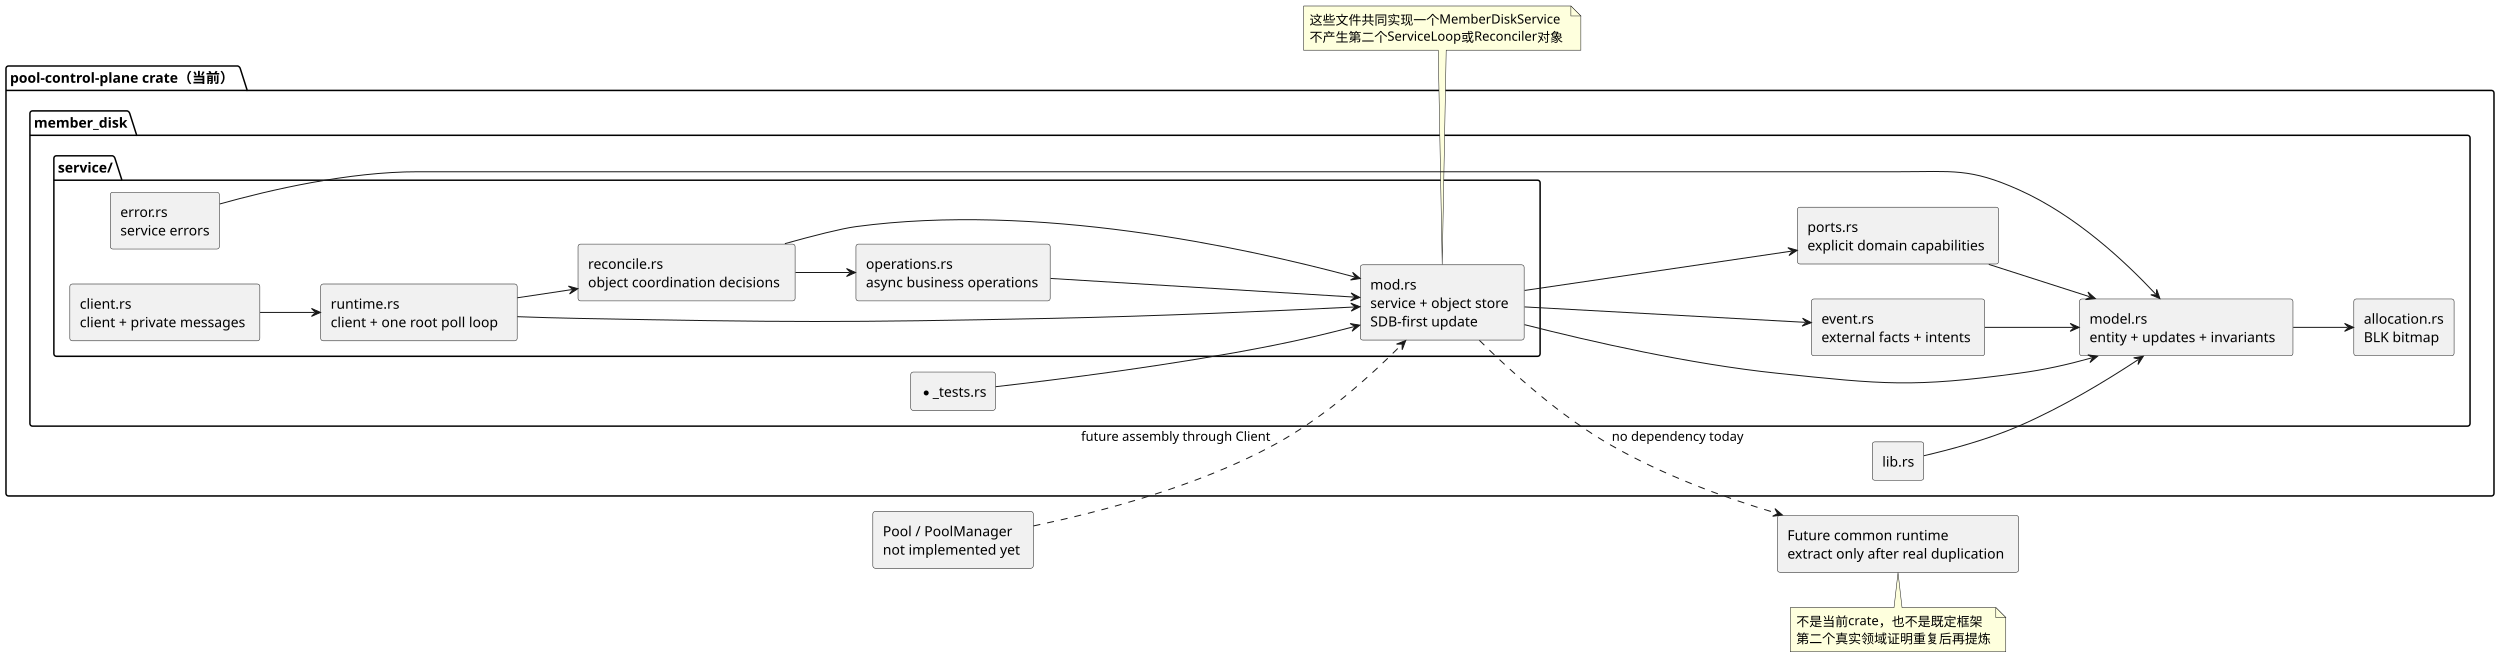
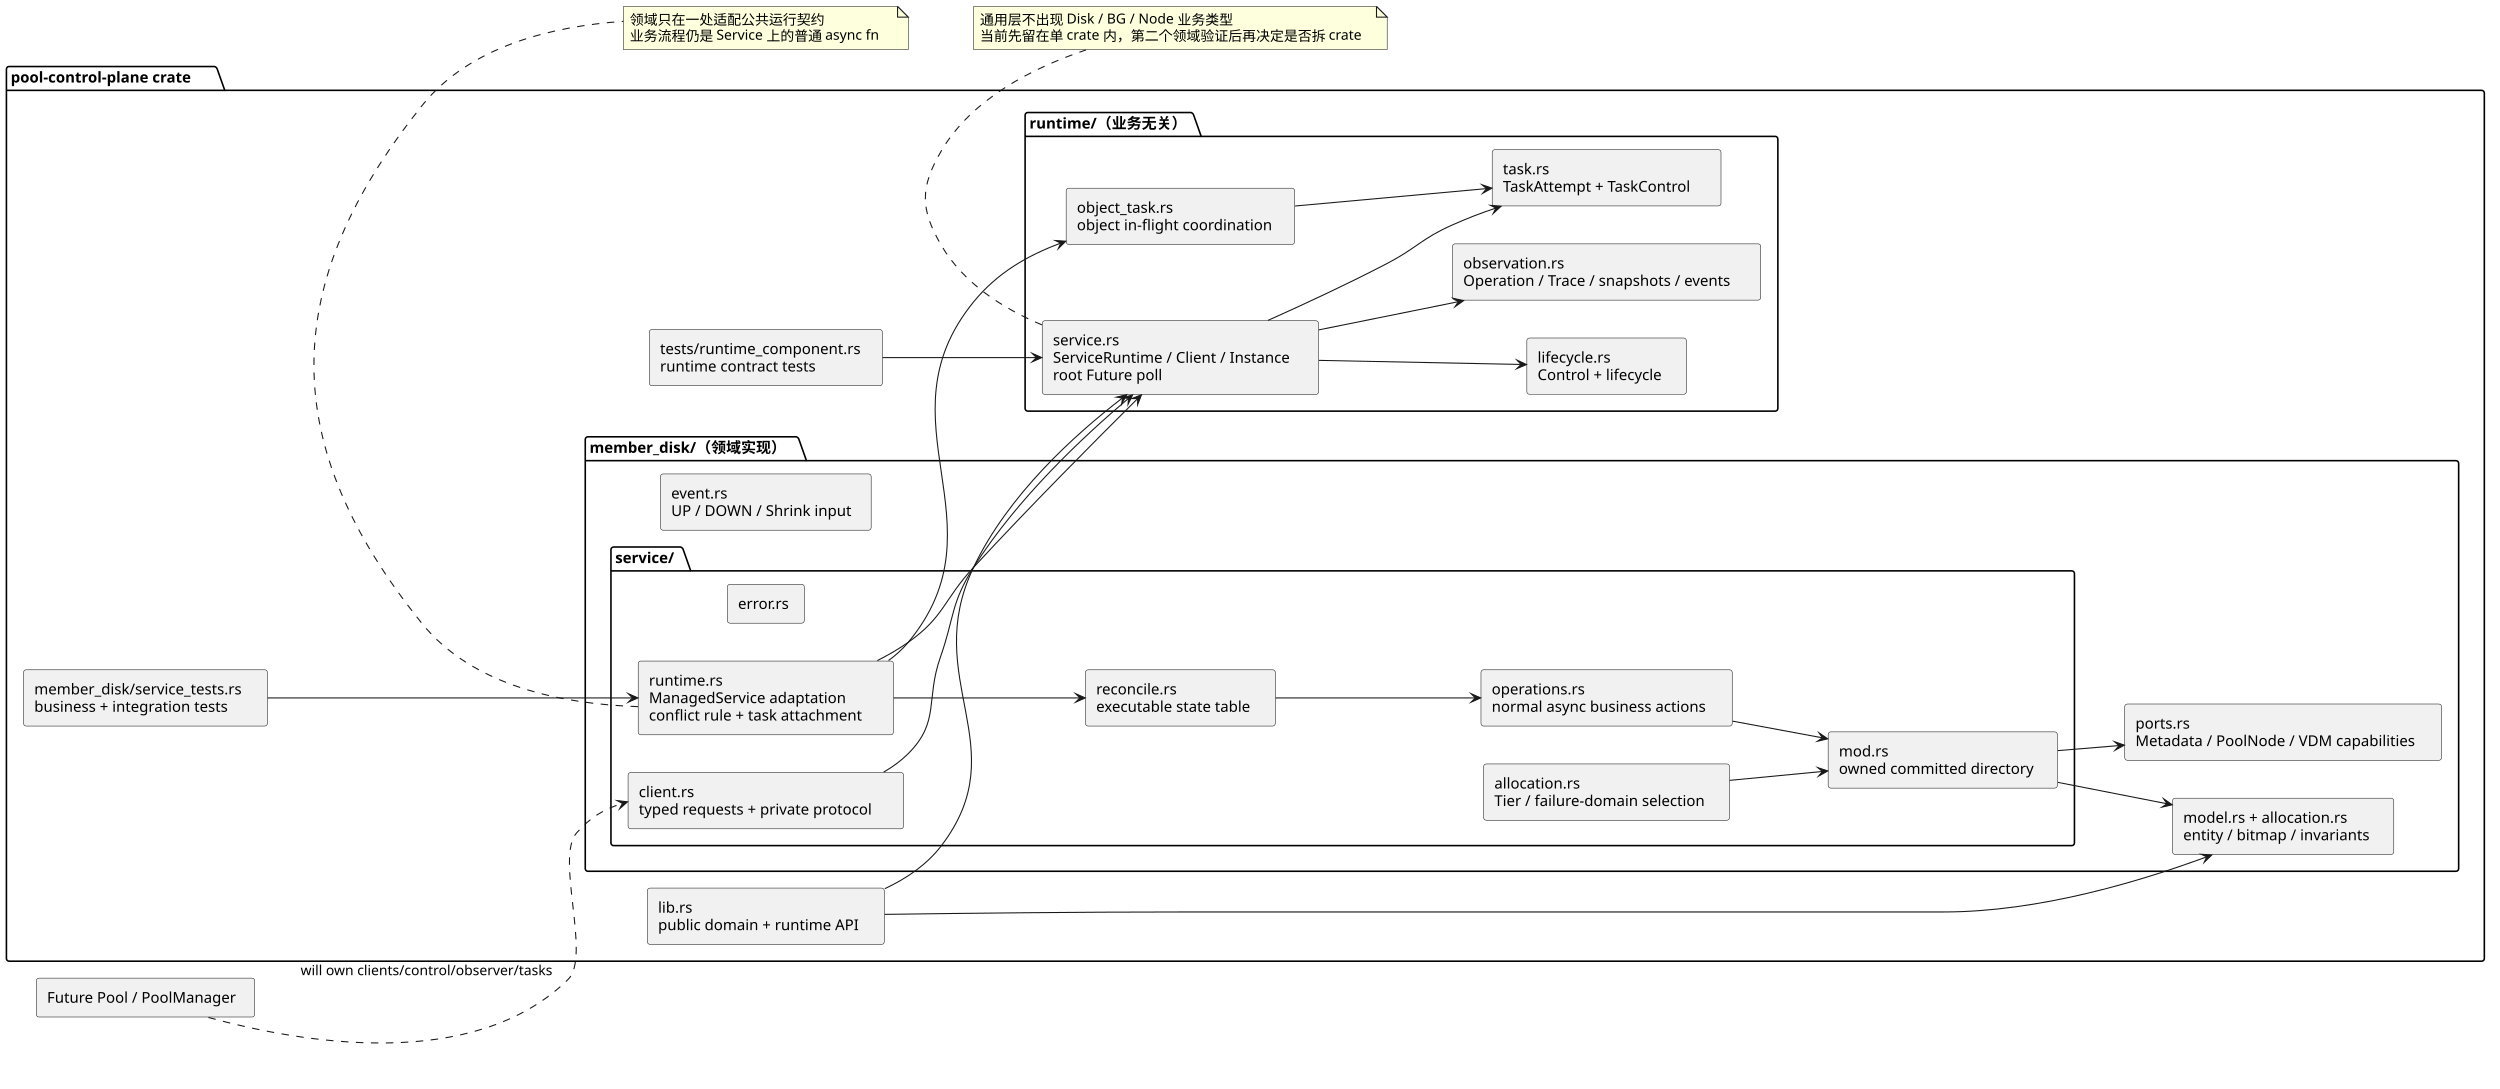
- <svg xmlns="http://www.w3.org/2000/svg" contentStyleType="text/css" data-diagram-type="DESCRIPTION" height="660px" preserveAspectRatio="none" style="width:2506px;height:660px;background:#FFFFFF;" version="1.1" viewBox="0 0 2506 660" width="2506px" zoomAndPan="magnify">
+ <svg xmlns="http://www.w3.org/2000/svg" contentStyleType="text/css" data-diagram-type="DESCRIPTION" height="1017px" preserveAspectRatio="none" style="width:2336px;height:1017px;background:#FFFFFF;" version="1.1" viewBox="0 0 2336 1017" width="2336px" zoomAndPan="magnify">
  <defs />
  <g>
-     <g class="cluster" data-entity="pool-control-plane crate...." data-source-line="7" data-uid="ent0002" id="cluster_pool-control-plane crate....">
-       <path d="M8.5,66.16 L238.312,66.16 A3.75,3.75 0 0 1 240.812,68.66 L247.812,90.638 L2497.47,90.638 A2.5,2.5 0 0 1 2499.97,93.138 L2499.97,494.66 A2.5,2.5 0 0 1 2497.47,497.16 L8.5,497.16 A2.5,2.5 0 0 1 6,494.66 L6,68.66 A2.5,2.5 0 0 1 8.5,66.16" fill="none" style="stroke:#000000;stroke-width:1.5;" />
-       <line style="stroke:#000000;stroke-width:1.5;" x1="6" x2="247.812" y1="90.638" y2="90.638" />
-       <text fill="#000000" font-family="Microsoft YaHei" font-size="14" font-weight="bold" lengthAdjust="spacing" textLength="228.812" x="10" y="82.974">pool-control-plane crate（当前）</text>
-     </g>
-     <g class="cluster" data-entity="member_disk" data-source-line="10" data-uid="ent0004" id="cluster_member_disk">
-       <path d="M32.5,111.16 L127.528,111.16 A3.75,3.75 0 0 1 130.028,113.66 L137.028,135.637 L2473.47,135.637 A2.5,2.5 0 0 1 2475.97,138.137 L2475.97,424.66 A2.5,2.5 0 0 1 2473.47,427.16 L32.5,427.16 A2.5,2.5 0 0 1 30,424.66 L30,113.66 A2.5,2.5 0 0 1 32.5,111.16" fill="none" style="stroke:#000000;stroke-width:1.5;" />
-       <line style="stroke:#000000;stroke-width:1.5;" x1="30" x2="137.028" y1="135.637" y2="135.637" />
-       <text fill="#000000" font-family="Microsoft YaHei" font-size="14" font-weight="bold" lengthAdjust="spacing" textLength="94.028" x="34" y="127.974">member_disk</text>
-     </g>
-     <g class="cluster" data-entity="service." data-source-line="15" data-uid="ent0009" id="cluster_service.">
-       <path d="M56.5,156.16 L112.714,156.16 A3.75,3.75 0 0 1 115.214,158.66 L122.214,180.637 L1541.3,180.637 A2.5,2.5 0 0 1 1543.8,183.137 L1543.8,354.66 A2.5,2.5 0 0 1 1541.3,357.16 L56.5,357.16 A2.5,2.5 0 0 1 54,354.66 L54,158.66 A2.5,2.5 0 0 1 56.5,156.16" fill="none" style="stroke:#000000;stroke-width:1.5;" />
-       <line style="stroke:#000000;stroke-width:1.5;" x1="54" x2="122.214" y1="180.637" y2="180.637" />
-       <text fill="#000000" font-family="Microsoft YaHei" font-size="14" font-weight="bold" lengthAdjust="spacing" textLength="55.214" x="58" y="172.974">service/</text>
-     </g>
-     <g class="entity" data-entity="Lib" data-source-line="8" data-uid="ent0003" id="entity_Lib">
-       <rect fill="#F1F1F1" height="38.477" rx="2.5" ry="2.5" style="stroke:#181818;stroke-width:0.5;" width="51.589" x="1876.78" y="442.92" />
-       <text fill="#000000" font-family="Microsoft YaHei" font-size="14" lengthAdjust="spacing" textLength="31.589" x="1886.78" y="467.733">lib.rs</text>
-     </g>
-     <g class="entity" data-entity="Model" data-source-line="11" data-uid="ent0005" id="entity_Model">
-       <rect fill="#F1F1F1" height="56.955" rx="2.5" ry="2.5" style="stroke:#181818;stroke-width:0.5;" width="213.949" x="2084.51" y="299.68" />
-       <text fill="#000000" font-family="Microsoft YaHei" font-size="14" lengthAdjust="spacing" textLength="57.839" x="2094.51" y="324.493">model.rs</text>
-       <text fill="#000000" font-family="Microsoft YaHei" font-size="14" lengthAdjust="spacing" textLength="193.949" x="2094.51" y="342.971">entity + updates + invariants</text>
-     </g>
-     <g class="entity" data-entity="Allocation" data-source-line="12" data-uid="ent0006" id="entity_Allocation">
-       <rect fill="#F1F1F1" height="56.955" rx="2.5" ry="2.5" style="stroke:#181818;stroke-width:0.5;" width="100.514" x="2359.46" y="299.68" />
-       <text fill="#000000" font-family="Microsoft YaHei" font-size="14" lengthAdjust="spacing" textLength="80.514" x="2369.46" y="324.493">allocation.rs</text>
-       <text fill="#000000" font-family="Microsoft YaHei" font-size="14" lengthAdjust="spacing" textLength="76.679" x="2369.46" y="342.971">BLK bitmap</text>
-     </g>
-     <g class="entity" data-entity="Event" data-source-line="13" data-uid="ent0007" id="entity_Event">
-       <rect fill="#F1F1F1" height="56.955" rx="2.5" ry="2.5" style="stroke:#181818;stroke-width:0.5;" width="173.59" x="1815.78" y="299.68" />
-       <text fill="#000000" font-family="Microsoft YaHei" font-size="14" lengthAdjust="spacing" textLength="52.274" x="1825.78" y="324.493">event.rs</text>
-       <text fill="#000000" font-family="Microsoft YaHei" font-size="14" lengthAdjust="spacing" textLength="153.59" x="1825.78" y="342.971">external facts + intents</text>
-     </g>
-     <g class="entity" data-entity="Ports" data-source-line="14" data-uid="ent0008" id="entity_Ports">
-       <rect fill="#F1F1F1" height="56.955" rx="2.5" ry="2.5" style="stroke:#181818;stroke-width:0.5;" width="201.665" x="1801.74" y="207.68" />
-       <text fill="#000000" font-family="Microsoft YaHei" font-size="14" lengthAdjust="spacing" textLength="50.08" x="1811.74" y="232.494">ports.rs</text>
-       <text fill="#000000" font-family="Microsoft YaHei" font-size="14" lengthAdjust="spacing" textLength="181.665" x="1811.74" y="250.971">explicit domain capabilities</text>
-     </g>
-     <g class="entity" data-entity="Tests" data-source-line="23" data-uid="ent0016" id="entity_Tests">
-       <rect fill="#F1F1F1" height="38.477" rx="2.5" ry="2.5" style="stroke:#181818;stroke-width:0.5;" width="84.808" x="912.94" y="372.92" />
-       <ellipse cx="928.44" cy="393.897" fill="#000000" rx="2.5" ry="2.5" />
-       <text fill="#000000" font-family="Microsoft YaHei" font-size="14" lengthAdjust="spacing" textLength="52.808" x="934.94" y="397.733">_tests.rs</text>
-     </g>
-     <g class="entity" data-entity="Service" data-source-line="16" data-uid="ent0010" id="entity_Service">
-       <rect fill="#F1F1F1" height="75.433" rx="2.5" ry="2.5" style="stroke:#181818;stroke-width:0.5;" width="164.266" x="1363.53" y="265.45" />
-       <text fill="#000000" font-family="Microsoft YaHei" font-size="14" lengthAdjust="spacing" textLength="46.17" x="1373.53" y="290.264">mod.rs</text>
-       <text fill="#000000" font-family="Microsoft YaHei" font-size="14" lengthAdjust="spacing" textLength="144.266" x="1373.53" y="308.741">service + object store</text>
-       <text fill="#000000" font-family="Microsoft YaHei" font-size="14" lengthAdjust="spacing" textLength="110.769" x="1373.53" y="327.219">SDB-first update</text>
-     </g>
-     <g class="entity" data-entity="Client" data-source-line="17" data-uid="ent0011" id="entity_Client">
-       <rect fill="#F1F1F1" height="56.955" rx="2.5" ry="2.5" style="stroke:#181818;stroke-width:0.5;" width="190.468" x="70" y="284.68" />
-       <text fill="#000000" font-family="Microsoft YaHei" font-size="14" lengthAdjust="spacing" textLength="51.454" x="80" y="309.493">client.rs</text>
-       <text fill="#000000" font-family="Microsoft YaHei" font-size="14" lengthAdjust="spacing" textLength="170.468" x="80" y="327.971">client + private messages</text>
-     </g>
-     <g class="entity" data-entity="Reconcile" data-source-line="18" data-uid="ent0012" id="entity_Reconcile">
-       <rect fill="#F1F1F1" height="56.955" rx="2.5" ry="2.5" style="stroke:#181818;stroke-width:0.5;" width="217.586" x="579.42" y="244.68" />
-       <text fill="#000000" font-family="Microsoft YaHei" font-size="14" lengthAdjust="spacing" textLength="75.448" x="589.42" y="269.493">reconcile.rs</text>
-       <text fill="#000000" font-family="Microsoft YaHei" font-size="14" lengthAdjust="spacing" textLength="197.586" x="589.42" y="287.971">object coordination decisions</text>
-     </g>
-     <g class="entity" data-entity="Operations" data-source-line="19" data-uid="ent0013" id="entity_Operations">
-       <rect fill="#F1F1F1" height="56.955" rx="2.5" ry="2.5" style="stroke:#181818;stroke-width:0.5;" width="194.685" x="858" y="244.68" />
-       <text fill="#000000" font-family="Microsoft YaHei" font-size="14" lengthAdjust="spacing" textLength="87.015" x="868" y="269.493">operations.rs</text>
-       <text fill="#000000" font-family="Microsoft YaHei" font-size="14" lengthAdjust="spacing" textLength="174.685" x="868" y="287.971">async business operations</text>
-     </g>
-     <g class="entity" data-entity="Runtime" data-source-line="20" data-uid="ent0014" id="entity_Runtime">
-       <rect fill="#F1F1F1" height="56.955" rx="2.5" ry="2.5" style="stroke:#181818;stroke-width:0.5;" width="196.948" x="321.47" y="284.68" />
-       <text fill="#000000" font-family="Microsoft YaHei" font-size="14" lengthAdjust="spacing" textLength="67.799" x="331.47" y="309.493">runtime.rs</text>
-       <text fill="#000000" font-family="Microsoft YaHei" font-size="14" lengthAdjust="spacing" textLength="176.948" x="331.47" y="327.971">client + one root poll loop</text>
-     </g>
-     <g class="entity" data-entity="Error" data-source-line="21" data-uid="ent0015" id="entity_Error">
-       <rect fill="#F1F1F1" height="56.955" rx="2.5" ry="2.5" style="stroke:#181818;stroke-width:0.5;" width="109.311" x="110.58" y="192.68" />
-       <text fill="#000000" font-family="Microsoft YaHei" font-size="14" lengthAdjust="spacing" textLength="48.077" x="120.58" y="217.494">error.rs</text>
-       <text fill="#000000" font-family="Microsoft YaHei" font-size="14" lengthAdjust="spacing" textLength="89.311" x="120.58" y="235.971">service errors</text>
-     </g>
-     <g class="entity" data-entity="Pool" data-source-line="27" data-uid="ent0017" id="entity_Pool">
-       <rect fill="#F1F1F1" height="56.955" rx="2.5" ry="2.5" style="stroke:#181818;stroke-width:0.5;" width="160.855" x="874.92" y="512.68" />
-       <text fill="#000000" font-family="Microsoft YaHei" font-size="14" lengthAdjust="spacing" textLength="134.477" x="884.92" y="537.494">Pool / PoolManager</text>
-       <text fill="#000000" font-family="Microsoft YaHei" font-size="14" lengthAdjust="spacing" textLength="140.855" x="884.92" y="555.971">not implemented yet</text>
-     </g>
-     <g class="entity" data-entity="FutureRuntime" data-source-line="28" data-uid="ent0018" id="entity_FutureRuntime">
-       <rect fill="#F1F1F1" height="56.955" rx="2.5" ry="2.5" style="stroke:#181818;stroke-width:0.5;" width="241.86" x="1781.65" y="516.68" />
-       <text fill="#000000" font-family="Microsoft YaHei" font-size="14" lengthAdjust="spacing" textLength="163.769" x="1791.65" y="541.494">Future common runtime</text>
-       <text fill="#000000" font-family="Microsoft YaHei" font-size="14" lengthAdjust="spacing" textLength="221.86" x="1791.65" y="559.971">extract only after real duplication</text>
-     </g>
-     <g class="entity" data-entity="GMN36" data-source-line="49" data-uid="ent0037" id="entity_GMN36">
-       <path d="M1306.69,6 L1306.69,50.315 A0,0 0 0 0 1306.69,50.315 L1441.67,50.315 L1445.67,265.03 L1449.67,50.315 L1584.649,50.315 A0,0 0 0 0 1584.649,50.315 L1584.649,16 L1574.649,6 L1306.69,6 A0,0 0 0 0 1306.69,6" fill="#FEFFDD" style="stroke:#181818;stroke-width:0.5;" />
-       <path d="M1574.649,6 L1574.649,16 L1584.649,16 L1574.649,6" fill="#FEFFDD" style="stroke:#181818;stroke-width:0.5;" />
-       <text fill="#000000" font-family="Microsoft YaHei" font-size="13" lengthAdjust="spacing" textLength="253.379" x="1312.69" y="24.755">这些文件共同实现一个MemberDiskService</text>
-       <text fill="#000000" font-family="Microsoft YaHei" font-size="13" lengthAdjust="spacing" textLength="256.959" x="1312.69" y="41.913">不产生第二个ServiceLoop或Reconciler对象</text>
-     </g>
-     <g class="entity" data-entity="GMN39" data-source-line="54" data-uid="ent0040" id="entity_GMN39">
-       <path d="M1794.58,609 L1794.58,653.315 A0,0 0 0 0 1794.58,653.315 L2010.58,653.315 A0,0 0 0 0 2010.58,653.315 L2010.58,619 L2000.58,609 L1906.58,609 L1902.58,573.93 L1898.58,609 L1794.58,609 A0,0 0 0 0 1794.58,609" fill="#FEFFDD" style="stroke:#181818;stroke-width:0.5;" />
-       <path d="M2000.58,609 L2000.58,619 L2010.58,619 L2000.58,609" fill="#FEFFDD" style="stroke:#181818;stroke-width:0.5;" />
-       <text fill="#000000" font-family="Microsoft YaHei" font-size="13" lengthAdjust="spacing" textLength="186.888" x="1800.58" y="627.755">不是当前crate，也不是既定框架</text>
-       <text fill="#000000" font-family="Microsoft YaHei" font-size="13" lengthAdjust="spacing" textLength="195" x="1800.58" y="644.913">第二个真实领域证明重复后再提炼</text>
-     </g>
-     <g class="link" data-entity-1="Lib" data-entity-2="Model" data-source-line="30" data-uid="lnk19" id="link_Lib_Model">
-       <path d="M1928.56,456.81 C1953.27,451.07 1991.87,440.9 2023.51,427.16 C2068.18,407.77 2110.608,382.029 2143.458,360.409" fill="none" id="Lib-to-Model" style="stroke:#181818;stroke-width:1;" />
-       <polygon fill="#181818" points="2148.47,357.11,2138.753,358.717,2144.293,359.859,2143.151,365.399,2148.47,357.11" style="stroke:#181818;stroke-width:1;" />
-     </g>
-     <g class="link" data-entity-1="Model" data-entity-2="Allocation" data-source-line="31" data-uid="lnk20" id="link_Model_Allocation">
-       <path d="M2298.7,328.16 C2319.84,328.16 2335.09,328.16 2353.19,328.16" fill="none" id="Model-to-Allocation" style="stroke:#181818;stroke-width:1;" />
-       <polygon fill="#181818" points="2359.19,328.16,2350.19,324.16,2354.19,328.16,2350.19,332.16,2359.19,328.16" style="stroke:#181818;stroke-width:1;" />
-     </g>
-     <g class="link" data-entity-1="Event" data-entity-2="Model" data-source-line="32" data-uid="lnk21" id="link_Event_Model">
-       <path d="M1989.66,328.16 C2019.37,328.16 2047.01,328.16 2078.15,328.16" fill="none" id="Event-to-Model" style="stroke:#181818;stroke-width:1;" />
-       <polygon fill="#181818" points="2084.15,328.16,2075.15,324.16,2079.15,328.16,2075.15,332.16,2084.15,328.16" style="stroke:#181818;stroke-width:1;" />
-     </g>
-     <g class="link" data-entity-1="Ports" data-entity-2="Model" data-source-line="33" data-uid="lnk22" id="link_Ports_Model">
-       <path d="M1993.57,265.02 C2027.59,275.93 2060.566,286.509 2094.606,297.419" fill="none" id="Ports-to-Model" style="stroke:#181818;stroke-width:1;" />
-       <polygon fill="#181818" points="2100.32,299.25,2092.97,292.694,2095.559,297.724,2090.529,300.312,2100.32,299.25" style="stroke:#181818;stroke-width:1;" />
-     </g>
-     <g class="link" data-entity-1="Service" data-entity-2="Model" data-source-line="34" data-uid="lnk23" id="link_Service_Model">
-       <path d="M1528.16,325.43 C1595.52,342.62 1694,364.98 1781.65,374.16 C1888.55,385.37 1916.98,388.57 2023.51,374.16 C2049.58,370.64 2071.559,365.758 2096.799,358.738" fill="none" id="Service-to-Model" style="stroke:#181818;stroke-width:1;" />
-       <polygon fill="#181818" points="2102.58,357.13,2092.837,355.688,2097.763,358.47,2094.981,363.395,2102.58,357.13" style="stroke:#181818;stroke-width:1;" />
-     </g>
-     <g class="link" data-entity-1="Service" data-entity-2="Event" data-source-line="35" data-uid="lnk24" id="link_Service_Event">
-       <path d="M1528.26,307.65 C1609.31,312.1 1727.109,318.57 1809.649,323.111" fill="none" id="Service-to-Event" style="stroke:#181818;stroke-width:1;" />
-       <polygon fill="#181818" points="1815.64,323.44,1806.873,318.952,1810.648,323.165,1806.434,326.94,1815.64,323.44" style="stroke:#181818;stroke-width:1;" />
-     </g>
-     <g class="link" data-entity-1="Service" data-entity-2="Ports" data-source-line="36" data-uid="lnk25" id="link_Service_Ports">
-       <path d="M1528.26,291.15 C1604.84,279.87 1713.634,263.844 1795.674,251.764" fill="none" id="Service-to-Ports" style="stroke:#181818;stroke-width:1;" />
-       <polygon fill="#181818" points="1801.61,250.89,1792.123,248.244,1796.663,251.618,1793.289,256.158,1801.61,250.89" style="stroke:#181818;stroke-width:1;" />
-     </g>
-     <g class="link" data-entity-1="Reconcile" data-entity-2="Service" data-source-line="37" data-uid="lnk26" id="link_Reconcile_Service">
-       <path d="M786.77,244.23 C815.63,236.19 843.4,229.12 858,227.16 C1038.43,203.02 1244.455,247.184 1357.705,277.603" fill="none" id="Reconcile-to-Service" style="stroke:#181818;stroke-width:1;" />
-       <polygon fill="#181818" points="1363.5,279.16,1355.846,272.962,1358.671,277.863,1353.77,280.688,1363.5,279.16" style="stroke:#181818;stroke-width:1;" />
-     </g>
-     <g class="link" data-entity-1="Reconcile" data-entity-2="Operations" data-source-line="38" data-uid="lnk27" id="link_Reconcile_Operations">
-       <path d="M797.43,273.16 C817.34,273.16 832,273.16 851.54,273.16" fill="none" id="Reconcile-to-Operations" style="stroke:#181818;stroke-width:1;" />
-       <polygon fill="#181818" points="857.54,273.16,848.54,269.16,852.54,273.16,848.54,277.16,857.54,273.16" style="stroke:#181818;stroke-width:1;" />
-     </g>
-     <g class="link" data-entity-1="Operations" data-entity-2="Service" data-source-line="39" data-uid="lnk28" id="link_Operations_Service">
-       <path d="M1053.11,279.11 C1143.76,284.68 1271.721,292.542 1357.091,297.782" fill="none" id="Operations-to-Service" style="stroke:#181818;stroke-width:1;" />
-       <polygon fill="#181818" points="1363.08,298.15,1354.342,293.606,1358.089,297.844,1353.852,301.591,1363.08,298.15" style="stroke:#181818;stroke-width:1;" />
-     </g>
-     <g class="link" data-entity-1="Runtime" data-entity-2="Service" data-source-line="40" data-uid="lnk29" id="link_Runtime_Service">
-       <path d="M518.57,317.44 C538.68,318.16 559.73,318.79 579.42,319.16 C789.72,323.14 842.39,323.45 1052.69,319.16 C1160.11,316.97 1277.987,311.698 1357.247,307.758" fill="none" id="Runtime-to-Service" style="stroke:#181818;stroke-width:1;" />
-       <polygon fill="#181818" points="1363.24,307.46,1354.053,303.912,1358.246,307.708,1354.45,311.902,1363.24,307.46" style="stroke:#181818;stroke-width:1;" />
-     </g>
-     <g class="link" data-entity-1="Runtime" data-entity-2="Reconcile" data-source-line="41" data-uid="lnk30" id="link_Runtime_Reconcile">
-       <path d="M518.58,298.49 C538.32,295.53 553.247,293.293 573.317,290.273" fill="none" id="Runtime-to-Reconcile" style="stroke:#181818;stroke-width:1;" />
-       <polygon fill="#181818" points="579.25,289.38,569.755,286.764,574.306,290.124,570.945,294.675,579.25,289.38" style="stroke:#181818;stroke-width:1;" />
-     </g>
-     <g class="link" data-entity-1="Client" data-entity-2="Runtime" data-source-line="42" data-uid="lnk31" id="link_Client_Runtime">
-       <path d="M260.69,313.16 C280.46,313.16 295.34,313.16 315.22,313.16" fill="none" id="Client-to-Runtime" style="stroke:#181818;stroke-width:1;" />
-       <polygon fill="#181818" points="321.22,313.16,312.22,309.16,316.22,313.16,312.22,317.16,321.22,313.16" style="stroke:#181818;stroke-width:1;" />
-     </g>
-     <g class="link" data-entity-1="Error" data-entity-2="Model" data-source-line="43" data-uid="lnk32" id="link_Error_Model">
-       <path d="M220.36,204.44 C271.14,190.24 349.45,172.16 418.94,172.16 C418.94,172.16 418.94,172.16 1903.58,172.16 C1957.48,172.16 1974.29,168.19 2023.51,190.16 C2081.03,215.84 2130.656,262.613 2160.936,294.913" fill="none" id="Error-to-Model" style="stroke:#181818;stroke-width:1;" />
-       <polygon fill="#181818" points="2165.04,299.29,2161.803,289.988,2161.62,295.642,2155.966,295.46,2165.04,299.29" style="stroke:#181818;stroke-width:1;" />
-     </g>
-     <g class="link" data-entity-1="Tests" data-entity-2="Service" data-source-line="44" data-uid="lnk33" id="link_Tests_Service">
-       <path d="M998.06,387.63 C1059.42,380.63 1177.5,365.92 1276.69,346.16 C1305.03,340.52 1329.934,334.574 1357.244,327.454" fill="none" id="Tests-to-Service" style="stroke:#181818;stroke-width:1;" />
-       <polygon fill="#181818" points="1363.05,325.94,1353.332,324.34,1358.212,327.201,1355.35,332.081,1363.05,325.94" style="stroke:#181818;stroke-width:1;" />
-     </g>
-     <g class="link" data-entity-1="Pool" data-entity-2="Service" data-source-line="45" data-uid="lnk34" id="link_Pool_Service">
-       <path d="M1035.95,527.19 C1103.04,513.2 1200.06,487.7 1276.69,446.16 C1327.7,418.51 1372.933,377.759 1404.823,345.628" fill="none" id="Pool-to-Service" style="stroke:#181818;stroke-width:1;stroke-dasharray:7,7;" />
-       <polygon fill="#181818" points="1409.05,341.37,1399.871,344.94,1405.528,344.919,1405.549,350.576,1409.05,341.37" style="stroke:#181818;stroke-width:1;" />
-       <text fill="#000000" font-family="Microsoft YaHei" font-size="13" lengthAdjust="spacing" textLength="192.924" x="1083.69" y="441.915">future assembly through Client</text>
-     </g>
-     <g class="link" data-entity-1="Service" data-entity-2="FutureRuntime" data-source-line="46" data-uid="lnk35" id="link_Service_FutureRuntime">
-       <path d="M1482.92,341.13 C1515,372.89 1564.42,417.49 1614.65,446.16 C1668.08,476.66 1726.704,498.214 1780.924,514.504" fill="none" id="Service-to-FutureRuntime" style="stroke:#181818;stroke-width:1;stroke-dasharray:7,7;" />
-       <polygon fill="#181818" points="1786.67,516.23,1779.202,509.81,1781.881,514.791,1776.9,517.471,1786.67,516.23" style="stroke:#181818;stroke-width:1;" />
-       <text fill="#000000" font-family="Microsoft YaHei" font-size="13" lengthAdjust="spacing" textLength="135.941" x="1615.65" y="441.915">no dependency today</text>
+     <g class="cluster" data-qualified-name="pool-control-plane crate" data-source-line="7" id="ent0001">
+       <path d="M8.5,62.14 L200.517,62.14 A3.75,3.75 0 0 1 203.017,64.64 L210.017,84.437 L2318.86,84.437 A2.5,2.5 0 0 1 2321.36,86.937 L2321.36,895.64 A2.5,2.5 0 0 1 2318.86,898.14 L8.5,898.14 A2.5,2.5 0 0 1 6,895.64 L6,64.64 A2.5,2.5 0 0 1 8.5,62.14" fill="none" style="stroke:#000000;stroke-width:1.5;" />
+       <line style="stroke:#000000;stroke-width:1.5;" x1="6" x2="210.017" y1="84.437" y2="84.437" />
+       <text fill="#000000" font-family="'Microsoft YaHei'" font-size="14" font-weight="700" lengthAdjust="spacing" textLength="191.017" x="10" y="77.135">pool-control-plane crate</text>
+     </g>
+     <g class="cluster" data-qualified-name="pool-control-plane crate.runtime......." data-source-line="10" id="ent0003">
+       <path d="M960.36,105.14 L1112.885,105.14 A3.75,3.75 0 0 1 1115.385,107.64 L1122.385,127.437 L1658.73,127.437 A2.5,2.5 0 0 1 1661.23,129.937 L1661.23,381.64 A2.5,2.5 0 0 1 1658.73,384.14 L960.36,384.14 A2.5,2.5 0 0 1 957.86,381.64 L957.86,107.64 A2.5,2.5 0 0 1 960.36,105.14" fill="none" style="stroke:#000000;stroke-width:1.5;" />
+       <line style="stroke:#000000;stroke-width:1.5;" x1="957.86" x2="1122.385" y1="127.437" y2="127.437" />
+       <text fill="#000000" font-family="'Microsoft YaHei'" font-size="14" font-weight="700" lengthAdjust="spacing" textLength="151.525" x="961.86" y="120.135">runtime/（业务无关）</text>
+     </g>
+     <g class="cluster" data-qualified-name="pool-control-plane crate.member_disk......." data-source-line="18" id="ent0009">
+       <path d="M549.37,408.14 L744.039,408.14 A3.75,3.75 0 0 1 746.539,410.64 L753.539,430.437 L2294.86,430.437 A2.5,2.5 0 0 1 2297.36,432.937 L2297.36,811.64 A2.5,2.5 0 0 1 2294.86,814.14 L549.37,814.14 A2.5,2.5 0 0 1 546.87,811.64 L546.87,410.64 A2.5,2.5 0 0 1 549.37,408.14" fill="none" style="stroke:#000000;stroke-width:1.5;" />
+       <line style="stroke:#000000;stroke-width:1.5;" x1="546.87" x2="753.539" y1="430.437" y2="430.437" />
+       <text fill="#000000" font-family="'Microsoft YaHei'" font-size="14" font-weight="700" lengthAdjust="spacing" textLength="193.669" x="550.87" y="423.135">member_disk/（领域实现）</text>
+     </g>
+     <g class="cluster" data-qualified-name="pool-control-plane crate.member_disk........service." data-source-line="22" id="ent0013">
+       <path d="M573.37,511.14 L635.934,511.14 A3.75,3.75 0 0 1 638.434,513.64 L645.434,533.437 L1935.86,533.437 A2.5,2.5 0 0 1 1938.36,535.937 L1938.36,787.64 A2.5,2.5 0 0 1 1935.86,790.14 L573.37,790.14 A2.5,2.5 0 0 1 570.87,787.64 L570.87,513.64 A2.5,2.5 0 0 1 573.37,511.14" fill="none" style="stroke:#000000;stroke-width:1.5;" />
+       <line style="stroke:#000000;stroke-width:1.5;" x1="570.87" x2="645.434" y1="533.437" y2="533.437" />
+       <text fill="#000000" font-family="'Microsoft YaHei'" font-size="14" font-weight="700" lengthAdjust="spacing" textLength="61.565" x="574.87" y="526.135">service/</text>
+     </g>
+     <g class="entity" data-qualified-name="pool-control-plane crate.Lib" data-source-line="8" id="ent0002">
+       <rect fill="#F1F1F1" height="52.594" rx="2.5" ry="2.5" style="stroke:#181818;stroke-width:0.5;" width="221.366" x="604.9" y="829.84" />
+       <text fill="#000000" font-family="'Microsoft YaHei'" font-size="14" lengthAdjust="spacing" textLength="34.166" x="614.9" y="852.835">lib.rs</text>
+       <text fill="#000000" font-family="'Microsoft YaHei'" font-size="14" lengthAdjust="spacing" textLength="201.366" x="614.9" y="869.132">public domain + runtime API</text>
+     </g>
+     <g class="entity" data-qualified-name="pool-control-plane crate.RuntimeTests" data-source-line="33" id="ent0021">
+       <rect fill="#F1F1F1" height="52.594" rx="2.5" ry="2.5" style="stroke:#181818;stroke-width:0.5;" width="217.73" x="606.72" y="307.84" />
+       <text fill="#000000" font-family="'Microsoft YaHei'" font-size="14" lengthAdjust="spacing" textLength="197.73" x="616.72" y="330.835">tests/runtime_component.rs</text>
+       <text fill="#000000" font-family="'Microsoft YaHei'" font-size="14" lengthAdjust="spacing" textLength="156.358" x="616.72" y="347.132">runtime contract tests</text>
+     </g>
+     <g class="entity" data-qualified-name="pool-control-plane crate.DomainTests" data-source-line="34" id="ent0022">
+       <rect fill="#F1F1F1" height="52.594" rx="2.5" ry="2.5" style="stroke:#181818;stroke-width:0.5;" width="227.867" x="22" y="625.84" />
+       <text fill="#000000" font-family="'Microsoft YaHei'" font-size="14" lengthAdjust="spacing" textLength="207.867" x="32" y="648.835">member_disk/service_tests.rs</text>
+       <text fill="#000000" font-family="'Microsoft YaHei'" font-size="14" lengthAdjust="spacing" textLength="197.183" x="32" y="665.132">business + integration tests</text>
+     </g>
+     <g class="entity" data-qualified-name="pool-control-plane crate.runtime........Runtime" data-source-line="11" id="ent0004">
+       <rect fill="#F1F1F1" height="68.891" rx="2.5" ry="2.5" style="stroke:#181818;stroke-width:0.5;" width="258.157" x="973.86" y="299.69" />
+       <text fill="#000000" font-family="'Microsoft YaHei'" font-size="14" lengthAdjust="spacing" textLength="67.648" x="983.86" y="322.685">service.rs</text>
+       <text fill="#000000" font-family="'Microsoft YaHei'" font-size="14" lengthAdjust="spacing" textLength="238.157" x="983.86" y="338.982">ServiceRuntime / Client / Instance</text>
+       <text fill="#000000" font-family="'Microsoft YaHei'" font-size="14" lengthAdjust="spacing" textLength="108.165" x="983.86" y="355.279">root Future poll</text>
+     </g>
+     <g class="entity" data-qualified-name="pool-control-plane crate.runtime........Lifecycle" data-source-line="12" id="ent0005">
+       <rect fill="#F1F1F1" height="52.594" rx="2.5" ry="2.5" style="stroke:#181818;stroke-width:0.5;" width="149.049" x="1426.68" y="315.84" />
+       <text fill="#000000" font-family="'Microsoft YaHei'" font-size="14" lengthAdjust="spacing" textLength="75.004" x="1436.68" y="338.835">lifecycle.rs</text>
+       <text fill="#000000" font-family="'Microsoft YaHei'" font-size="14" lengthAdjust="spacing" textLength="129.049" x="1436.68" y="355.132">Control + lifecycle</text>
+     </g>
+     <g class="entity" data-qualified-name="pool-control-plane crate.runtime........Observation" data-source-line="13" id="ent0006">
+       <rect fill="#F1F1F1" height="52.594" rx="2.5" ry="2.5" style="stroke:#181818;stroke-width:0.5;" width="288.037" x="1357.19" y="227.84" />
+       <text fill="#000000" font-family="'Microsoft YaHei'" font-size="14" lengthAdjust="spacing" textLength="100.297" x="1367.19" y="250.835">observation.rs</text>
+       <text fill="#000000" font-family="'Microsoft YaHei'" font-size="14" lengthAdjust="spacing" textLength="268.037" x="1367.19" y="267.132">Operation / Trace / snapshots / events</text>
+     </g>
+     <g class="entity" data-qualified-name="pool-control-plane crate.runtime........Task" data-source-line="14" id="ent0007">
+       <rect fill="#F1F1F1" height="52.594" rx="2.5" ry="2.5" style="stroke:#181818;stroke-width:0.5;" width="213.792" x="1394.31" y="139.84" />
+       <text fill="#000000" font-family="'Microsoft YaHei'" font-size="14" lengthAdjust="spacing" textLength="46.97" x="1404.31" y="162.835">task.rs</text>
+       <text fill="#000000" font-family="'Microsoft YaHei'" font-size="14" lengthAdjust="spacing" textLength="193.792" x="1404.31" y="179.132">TaskAttempt + TaskControl</text>
+     </g>
+     <g class="entity" data-qualified-name="pool-control-plane crate.runtime........ObjectTask" data-source-line="15" id="ent0008">
+       <rect fill="#F1F1F1" height="52.594" rx="2.5" ry="2.5" style="stroke:#181818;stroke-width:0.5;" width="213.443" x="996.22" y="175.84" />
+       <text fill="#000000" font-family="'Microsoft YaHei'" font-size="14" lengthAdjust="spacing" textLength="97.111" x="1006.22" y="198.835">object_task.rs</text>
+       <text fill="#000000" font-family="'Microsoft YaHei'" font-size="14" lengthAdjust="spacing" textLength="193.443" x="1006.22" y="215.132">object in-flight coordination</text>
+     </g>
+     <g class="entity" data-qualified-name="pool-control-plane crate.member_disk........Model" data-source-line="19" id="ent0010">
+       <rect fill="#F1F1F1" height="52.594" rx="2.5" ry="2.5" style="stroke:#181818;stroke-width:0.5;" width="206.751" x="2029.99" y="745.84" />
+       <text fill="#000000" font-family="'Microsoft YaHei'" font-size="14" lengthAdjust="spacing" textLength="167.241" x="2039.99" y="768.835">model.rs + allocation.rs</text>
+       <text fill="#000000" font-family="'Microsoft YaHei'" font-size="14" lengthAdjust="spacing" textLength="186.751" x="2039.99" y="785.132">entity / bitmap / invariants</text>
+     </g>
+     <g class="entity" data-qualified-name="pool-control-plane crate.member_disk........Event" data-source-line="20" id="ent0011">
+       <rect fill="#F1F1F1" height="52.594" rx="2.5" ry="2.5" style="stroke:#181818;stroke-width:0.5;" width="196.887" x="617.14" y="442.84" />
+       <text fill="#000000" font-family="'Microsoft YaHei'" font-size="14" lengthAdjust="spacing" textLength="57.374" x="627.14" y="465.835">event.rs</text>
+       <text fill="#000000" font-family="'Microsoft YaHei'" font-size="14" lengthAdjust="spacing" textLength="176.887" x="627.14" y="482.132">UP / DOWN / Shrink input</text>
+     </g>
+     <g class="entity" data-qualified-name="pool-control-plane crate.member_disk........Ports" data-source-line="21" id="ent0012">
+       <rect fill="#F1F1F1" height="52.594" rx="2.5" ry="2.5" style="stroke:#181818;stroke-width:0.5;" width="296.001" x="1985.36" y="657.84" />
+       <text fill="#000000" font-family="'Microsoft YaHei'" font-size="14" lengthAdjust="spacing" textLength="53.491" x="1995.36" y="680.835">ports.rs</text>
+       <text fill="#000000" font-family="'Microsoft YaHei'" font-size="14" lengthAdjust="spacing" textLength="276.001" x="1995.36" y="697.132">Metadata / PoolNode / VDM capabilities</text>
+     </g>
+     <g class="entity" data-qualified-name="pool-control-plane crate.member_disk........service..Service" data-source-line="23" id="ent0014">
+       <rect fill="#F1F1F1" height="52.594" rx="2.5" ry="2.5" style="stroke:#181818;stroke-width:0.5;" width="214.134" x="1708.23" y="683.84" />
+       <text fill="#000000" font-family="'Microsoft YaHei'" font-size="14" lengthAdjust="spacing" textLength="48.59" x="1718.23" y="706.835">mod.rs</text>
+       <text fill="#000000" font-family="'Microsoft YaHei'" font-size="14" lengthAdjust="spacing" textLength="194.134" x="1718.23" y="723.132">owned committed directory</text>
+     </g>
+     <g class="entity" data-qualified-name="pool-control-plane crate.member_disk........service..Client" data-source-line="24" id="ent0015">
+       <rect fill="#F1F1F1" height="52.594" rx="2.5" ry="2.5" style="stroke:#181818;stroke-width:0.5;" width="257.426" x="586.87" y="721.84" />
+       <text fill="#000000" font-family="'Microsoft YaHei'" font-size="14" lengthAdjust="spacing" textLength="55.952" x="596.87" y="744.835">client.rs</text>
+       <text fill="#000000" font-family="'Microsoft YaHei'" font-size="14" lengthAdjust="spacing" textLength="237.426" x="596.87" y="761.132">typed requests + private protocol</text>
+     </g>
+     <g class="entity" data-qualified-name="pool-control-plane crate.member_disk........service..Adapter" data-source-line="25" id="ent0016">
+       <rect fill="#F1F1F1" height="68.891" rx="2.5" ry="2.5" style="stroke:#181818;stroke-width:0.5;" width="238.483" x="596.34" y="617.69" />
+       <text fill="#000000" font-family="'Microsoft YaHei'" font-size="14" lengthAdjust="spacing" textLength="72.632" x="606.34" y="640.685">runtime.rs</text>
+       <text fill="#000000" font-family="'Microsoft YaHei'" font-size="14" lengthAdjust="spacing" textLength="196.506" x="606.34" y="656.982">ManagedService adaptation</text>
+       <text fill="#000000" font-family="'Microsoft YaHei'" font-size="14" lengthAdjust="spacing" textLength="218.483" x="606.34" y="673.279">conflict rule + task attachment</text>
+     </g>
+     <g class="entity" data-qualified-name="pool-control-plane crate.member_disk........service..Reconcile" data-source-line="26" id="ent0017">
+       <rect fill="#F1F1F1" height="52.594" rx="2.5" ry="2.5" style="stroke:#181818;stroke-width:0.5;" width="177.363" x="1014.26" y="625.84" />
+       <text fill="#000000" font-family="'Microsoft YaHei'" font-size="14" lengthAdjust="spacing" textLength="81.095" x="1024.26" y="648.835">reconcile.rs</text>
+       <text fill="#000000" font-family="'Microsoft YaHei'" font-size="14" lengthAdjust="spacing" textLength="157.363" x="1024.26" y="665.132">executable state table</text>
+     </g>
+     <g class="entity" data-qualified-name="pool-control-plane crate.member_disk........service..Operations" data-source-line="27" id="ent0018">
+       <rect fill="#F1F1F1" height="52.594" rx="2.5" ry="2.5" style="stroke:#181818;stroke-width:0.5;" width="234.785" x="1383.82" y="625.84" />
+       <text fill="#000000" font-family="'Microsoft YaHei'" font-size="14" lengthAdjust="spacing" textLength="92.012" x="1393.82" y="648.835">operations.rs</text>
+       <text fill="#000000" font-family="'Microsoft YaHei'" font-size="14" lengthAdjust="spacing" textLength="214.785" x="1393.82" y="665.132">normal async business actions</text>
+     </g>
+     <g class="entity" data-qualified-name="pool-control-plane crate.member_disk........service..AllocationService" data-source-line="28" id="ent0019">
+       <rect fill="#F1F1F1" height="52.594" rx="2.5" ry="2.5" style="stroke:#181818;stroke-width:0.5;" width="229.815" x="1386.3" y="713.84" />
+       <text fill="#000000" font-family="'Microsoft YaHei'" font-size="14" lengthAdjust="spacing" textLength="85.518" x="1396.3" y="736.835">allocation.rs</text>
+       <text fill="#000000" font-family="'Microsoft YaHei'" font-size="14" lengthAdjust="spacing" textLength="209.815" x="1396.3" y="753.132">Tier / failure-domain selection</text>
+     </g>
+     <g class="entity" data-qualified-name="pool-control-plane crate.member_disk........service..Error" data-source-line="29" id="ent0020">
+       <rect fill="#F1F1F1" height="36.297" rx="2.5" ry="2.5" style="stroke:#181818;stroke-width:0.5;" width="71.946" x="679.61" y="545.99" />
+       <text fill="#000000" font-family="'Microsoft YaHei'" font-size="14" lengthAdjust="spacing" textLength="51.946" x="689.61" y="568.985">error.rs</text>
+     </g>
+     <g class="entity" data-qualified-name="Pool" data-source-line="37" id="ent0023">
+       <rect fill="#F1F1F1" height="36.297" rx="2.5" ry="2.5" style="stroke:#181818;stroke-width:0.5;" width="204.017" x="33.93" y="913.99" />
+       <text fill="#000000" font-family="'Microsoft YaHei'" font-size="14" lengthAdjust="spacing" textLength="184.017" x="43.93" y="936.985">Future Pool / PoolManager</text>
+     </g>
+     <g class="entity" data-qualified-name="GMN42" data-source-line="59" id="ent0043">
+       <path d="M909.69,6 L909.69,46.266 L1296.195,46.266 L1296.195,16 L1286.195,6 L909.69,6" fill="#FEFFDD" style="stroke:#181818;stroke-width:0.5;" />
+       <path d="M1286.195,6 L1286.195,16 L1296.195,16 L1286.195,6" fill="#FEFFDD" style="stroke:#181818;stroke-width:1;" />
+       <text fill="#000000" font-family="'Microsoft YaHei'" font-size="13" lengthAdjust="spacing" textLength="244.398" x="915.69" y="23.067">通用层不出现 Disk / BG / Node 业务类型</text>
+       <text fill="#000000" font-family="'Microsoft YaHei'" font-size="13" lengthAdjust="spacing" textLength="365.505" x="915.69" y="38.2">当前先留在单 crate 内，第二个领域验证后再决定是否拆 crate</text>
+     </g>
+     <g class="entity" data-qualified-name="GMN45" data-source-line="64" id="ent0046">
+       <path d="M582.48,6 L582.48,46.266 L848.69,46.266 L848.69,16 L838.69,6 L582.48,6" fill="#FEFFDD" style="stroke:#181818;stroke-width:0.5;" />
+       <path d="M838.69,6 L838.69,16 L848.69,16 L838.69,6" fill="#FEFFDD" style="stroke:#181818;stroke-width:1;" />
+       <text fill="#000000" font-family="'Microsoft YaHei'" font-size="13" lengthAdjust="spacing" textLength="182" x="588.48" y="23.067">领域只在一处适配公共运行契约</text>
+       <text fill="#000000" font-family="'Microsoft YaHei'" font-size="13" lengthAdjust="spacing" textLength="245.21" x="588.48" y="38.2">业务流程仍是 Service 上的普通 async fn</text>
+     </g>
+     <g class="link" data-entity-1="ent0002" data-entity-2="ent0004" data-link-type="dependency" data-source-line="39" id="lnk24">
+       <path d="M826.76,830.38 C847.11,820.87 866.18,807.88 879.69,790.14 C950.14,697.57 859.58,635.11 909.69,530.14 C942.02,462.39 1003.379,406.862 1048.859,371.822" fill="none" id="Lib-to-Runtime" style="stroke:#181818;stroke-width:1;" />
+       <polygon fill="#181818" points="1052.82,368.77,1043.249,371.094,1048.859,371.822,1048.132,377.432,1052.82,368.77" style="stroke:#181818;stroke-width:1;stroke-linejoin:miter;stroke-miterlimit:10;" />
+     </g>
+     <g class="link" data-entity-1="ent0002" data-entity-2="ent0010" data-link-type="dependency" data-source-line="40" id="lnk25">
+       <path d="M826.62,854.39 C903.7,853.31 1009.11,852.14 1101.94,852.14 C1101.94,852.14 1101.94,852.14 1816.29,852.14 C1905.02,852.14 1998.898,823.869 2061.988,800.619" fill="none" id="Lib-to-Model" style="stroke:#181818;stroke-width:1;" />
+       <polygon fill="#181818" points="2066.68,798.89,2056.852,798.249,2061.988,800.619,2059.618,805.755,2066.68,798.89" style="stroke:#181818;stroke-width:1;stroke-linejoin:miter;stroke-miterlimit:10;" />
+     </g>
+     <g class="link" data-entity-1="ent0004" data-entity-2="ent0005" data-link-type="dependency" data-source-line="41" id="lnk26">
+       <path d="M1232.32,336.73 C1296.52,338.02 1366.921,339.45 1421.351,340.54" fill="none" id="Runtime-to-Lifecycle" style="stroke:#181818;stroke-width:1;" />
+       <polygon fill="#181818" points="1426.35,340.64,1417.432,336.461,1421.351,340.54,1417.272,344.459,1426.35,340.64" style="stroke:#181818;stroke-width:1;stroke-linejoin:miter;stroke-miterlimit:10;" />
+     </g>
+     <g class="link" data-entity-1="ent0004" data-entity-2="ent0006" data-link-type="dependency" data-source-line="42" id="lnk27">
+       <path d="M1232.32,308.22 C1275.61,299.48 1319.089,290.699 1362.699,281.899" fill="none" id="Runtime-to-Observation" style="stroke:#181818;stroke-width:1;" />
+       <polygon fill="#181818" points="1367.6,280.91,1357.987,278.769,1362.699,281.899,1359.569,286.611,1367.6,280.91" style="stroke:#181818;stroke-width:1;stroke-linejoin:miter;stroke-miterlimit:10;" />
+     </g>
+     <g class="link" data-entity-1="ent0004" data-entity-2="ent0007" data-link-type="dependency" data-source-line="43" id="lnk28">
+       <path d="M1184.81,299.36 C1219.5,283.87 1260.23,264.91 1296.19,246.14 C1324.1,231.57 1328.39,222.85 1357.19,210.14 C1371.57,203.79 1382.399,199.57 1397.789,194.41" fill="none" id="Runtime-to-Task" style="stroke:#181818;stroke-width:1;" />
+       <polygon fill="#181818" points="1402.53,192.82,1392.725,191.888,1397.789,194.41,1395.268,199.474,1402.53,192.82" style="stroke:#181818;stroke-width:1;stroke-linejoin:miter;stroke-miterlimit:10;" />
+     </g>
+     <g class="link" data-entity-1="ent0008" data-entity-2="ent0007" data-link-type="dependency" data-source-line="44" id="lnk29">
+       <path d="M1210.13,192.49 C1267.1,187.31 1332.12,181.402 1389.091,176.232" fill="none" id="ObjectTask-to-Task" style="stroke:#181818;stroke-width:1;" />
+       <polygon fill="#181818" points="1394.07,175.78,1384.745,172.61,1389.091,176.232,1385.468,180.577,1394.07,175.78" style="stroke:#181818;stroke-width:1;stroke-linejoin:miter;stroke-miterlimit:10;" />
+     </g>
+     <g class="link" data-entity-1="ent0015" data-entity-2="ent0004" data-link-type="dependency" data-source-line="45" id="lnk30">
+       <path d="M825.73,721.44 C834.12,716.6 841.93,710.89 848.69,704.14 C878.5,674.33 864.72,653.92 878.69,614.14 C891.87,576.59 888.39,563.75 909.69,530.14 C950.49,465.71 1011.571,408.477 1054.501,372.197" fill="none" id="Client-to-Runtime" style="stroke:#181818;stroke-width:1;" />
+       <polygon fill="#181818" points="1058.32,368.97,1048.864,371.724,1054.501,372.197,1054.028,377.834,1058.32,368.97" style="stroke:#181818;stroke-width:1;stroke-linejoin:miter;stroke-miterlimit:10;" />
+     </g>
+     <g class="link" data-entity-1="ent0016" data-entity-2="ent0004" data-link-type="dependency" data-source-line="46" id="lnk31">
+       <path d="M819.75,617.25 C829.89,612.16 839.72,606.46 848.69,600.14 C882.4,576.34 881.67,560.43 909.69,530.14 C963.08,472.39 1023.959,411.18 1063.019,372.46" fill="none" id="Adapter-to-Runtime" style="stroke:#181818;stroke-width:1;" />
+       <polygon fill="#181818" points="1066.57,368.94,1057.362,372.435,1063.019,372.46,1062.994,378.117,1066.57,368.94" style="stroke:#181818;stroke-width:1;stroke-linejoin:miter;stroke-miterlimit:10;" />
+     </g>
+     <g class="link" data-entity-1="ent0016" data-entity-2="ent0008" data-link-type="dependency" data-source-line="47" id="lnk32">
+       <path d="M830.24,617.19 C837.07,612.24 843.33,606.58 848.69,600.14 C940.58,489.39 818.86,393.76 909.69,282.14 C931.53,255.29 959.246,239.081 991.246,227.12" fill="none" id="Adapter-to-ObjectTask" style="stroke:#181818;stroke-width:1;" />
+       <polygon fill="#181818" points="995.93,225.37,986.099,224.774,991.246,227.12,988.9,232.268,995.93,225.37" style="stroke:#181818;stroke-width:1;stroke-linejoin:miter;stroke-miterlimit:10;" />
+     </g>
+     <g class="link" data-entity-1="ent0016" data-entity-2="ent0017" data-link-type="dependency" data-source-line="48" id="lnk33">
+       <path d="M835.08,652.14 C892.81,652.14 956.03,652.14 1009.04,652.14" fill="none" id="Adapter-to-Reconcile" style="stroke:#181818;stroke-width:1;" />
+       <polygon fill="#181818" points="1014.04,652.14,1005.04,648.14,1009.04,652.14,1005.04,656.14,1014.04,652.14" style="stroke:#181818;stroke-width:1;stroke-linejoin:miter;stroke-miterlimit:10;" />
+     </g>
+     <g class="link" data-entity-1="ent0017" data-entity-2="ent0018" data-link-type="dependency" data-source-line="49" id="lnk34">
+       <path d="M1191.88,652.14 C1248.32,652.14 1317.24,652.14 1378.55,652.14" fill="none" id="Reconcile-to-Operations" style="stroke:#181818;stroke-width:1;" />
+       <polygon fill="#181818" points="1383.55,652.14,1374.55,648.14,1378.55,652.14,1374.55,656.14,1383.55,652.14" style="stroke:#181818;stroke-width:1;stroke-linejoin:miter;stroke-miterlimit:10;" />
+     </g>
+     <g class="link" data-entity-1="ent0018" data-entity-2="ent0014" data-link-type="dependency" data-source-line="50" id="lnk35">
+       <path d="M1618.86,673.82 C1648.03,679.24 1674.254,684.106 1702.904,689.436" fill="none" id="Operations-to-Service" style="stroke:#181818;stroke-width:1;" />
+       <polygon fill="#181818" points="1707.82,690.35,1699.703,684.771,1702.904,689.436,1698.24,692.636,1707.82,690.35" style="stroke:#181818;stroke-width:1;stroke-linejoin:miter;stroke-miterlimit:10;" />
+     </g>
+     <g class="link" data-entity-1="ent0019" data-entity-2="ent0014" data-link-type="dependency" data-source-line="51" id="lnk36">
+       <path d="M1616.2,729.18 C1646.15,726.3 1673.353,723.688 1702.893,720.848" fill="none" id="AllocationService-to-Service" style="stroke:#181818;stroke-width:1;" />
+       <polygon fill="#181818" points="1707.87,720.37,1698.528,717.25,1702.893,720.848,1699.294,725.213,1707.87,720.37" style="stroke:#181818;stroke-width:1;stroke-linejoin:miter;stroke-miterlimit:10;" />
+     </g>
+     <g class="link" data-entity-1="ent0014" data-entity-2="ent0010" data-link-type="dependency" data-source-line="52" id="lnk37">
+       <path d="M1922.86,731.04 C1957.36,737.81 1990.623,744.328 2024.833,751.038" fill="none" id="Service-to-Model" style="stroke:#181818;stroke-width:1;" />
+       <polygon fill="#181818" points="2029.74,752,2021.678,746.342,2024.833,751.038,2020.138,754.193,2029.74,752" style="stroke:#181818;stroke-width:1;stroke-linejoin:miter;stroke-miterlimit:10;" />
+     </g>
+     <g class="link" data-entity-1="ent0014" data-entity-2="ent0012" data-link-type="dependency" data-source-line="53" id="lnk38">
+       <path d="M1922.86,701.37 C1942.84,699.73 1959.077,698.389 1980.037,696.669" fill="none" id="Service-to-Ports" style="stroke:#181818;stroke-width:1;" />
+       <polygon fill="#181818" points="1985.02,696.26,1975.723,693.01,1980.037,696.669,1976.377,700.983,1985.02,696.26" style="stroke:#181818;stroke-width:1;stroke-linejoin:miter;stroke-miterlimit:10;" />
+     </g>
+     <g class="link" data-entity-1="ent0022" data-entity-2="ent0016" data-link-type="dependency" data-source-line="54" id="lnk39">
+       <path d="M250.02,652.14 C349.79,652.14 489.69,652.14 591.05,652.14" fill="none" id="DomainTests-to-Adapter" style="stroke:#181818;stroke-width:1;" />
+       <polygon fill="#181818" points="596.05,652.14,587.05,648.14,591.05,652.14,587.05,656.14,596.05,652.14" style="stroke:#181818;stroke-width:1;stroke-linejoin:miter;stroke-miterlimit:10;" />
+     </g>
+     <g class="link" data-entity-1="ent0021" data-entity-2="ent0004" data-link-type="dependency" data-source-line="55" id="lnk40">
+       <path d="M824.69,334.14 C870.89,334.14 920.18,334.14 968.41,334.14" fill="none" id="RuntimeTests-to-Runtime" style="stroke:#181818;stroke-width:1;" />
+       <polygon fill="#181818" points="973.41,334.14,964.41,330.14,968.41,334.14,964.41,338.14,973.41,334.14" style="stroke:#181818;stroke-width:1;stroke-linejoin:miter;stroke-miterlimit:10;" />
+     </g>
+     <g class="link" data-entity-1="ent0023" data-entity-2="ent0015" data-link-type="dependency" data-source-line="56" id="lnk41">
+       <path d="M194.76,950.71 C280.89,974.35 442.23,1002.44 530.87,915.14 C552.59,893.74 518.53,800.86 538.87,778.14 C551.56,763.95 563.516,756.337 581.626,750.697" fill="none" id="Pool-to-Client" style="stroke:#181818;stroke-width:1;stroke-dasharray:7,7;" />
+       <polygon fill="#181818" points="586.4,749.21,576.618,748.067,581.626,750.697,578.996,755.705,586.4,749.21" style="stroke:#181818;stroke-width:1;stroke-linejoin:miter;stroke-miterlimit:10;" />
+       <text fill="#000000" font-family="'Microsoft YaHei'" font-size="13" lengthAdjust="spacing" textLength="249.019" x="280.87" y="911.207">will own clients/control/observer/tasks</text>
+     </g>
+     <g class="link" data-entity-1="ent0004" data-entity-2="ent0043" data-link-type="association" data-source-line="59" id="lnk44">
+       <path d="M973.61,303.58 C936.1,287.82 899.74,264.13 879.19,228.64 C859.81,195.18 859.81,175.1 879.19,141.64 C907.72,92.36 965.14,63.33 1014.67,46.7" fill="none" id="Runtime-GMN42" style="stroke:#181818;stroke-width:1;stroke-dasharray:7,7;" />
+     </g>
+     <g class="link" data-entity-1="ent0016" data-entity-2="ent0046" data-link-type="association" data-source-line="64" id="lnk47">
+       <path d="M596.18,660.29 C525.9,657.96 441.75,641.36 394.37,582.64 C259.3,415.22 260.04,266.65 394.37,98.64 C438.54,43.38 515.07,24.6 582.35,19.95" fill="none" id="Adapter-GMN45" style="stroke:#181818;stroke-width:1;stroke-dasharray:7,7;" />
    </g>
  </g>
</svg>
